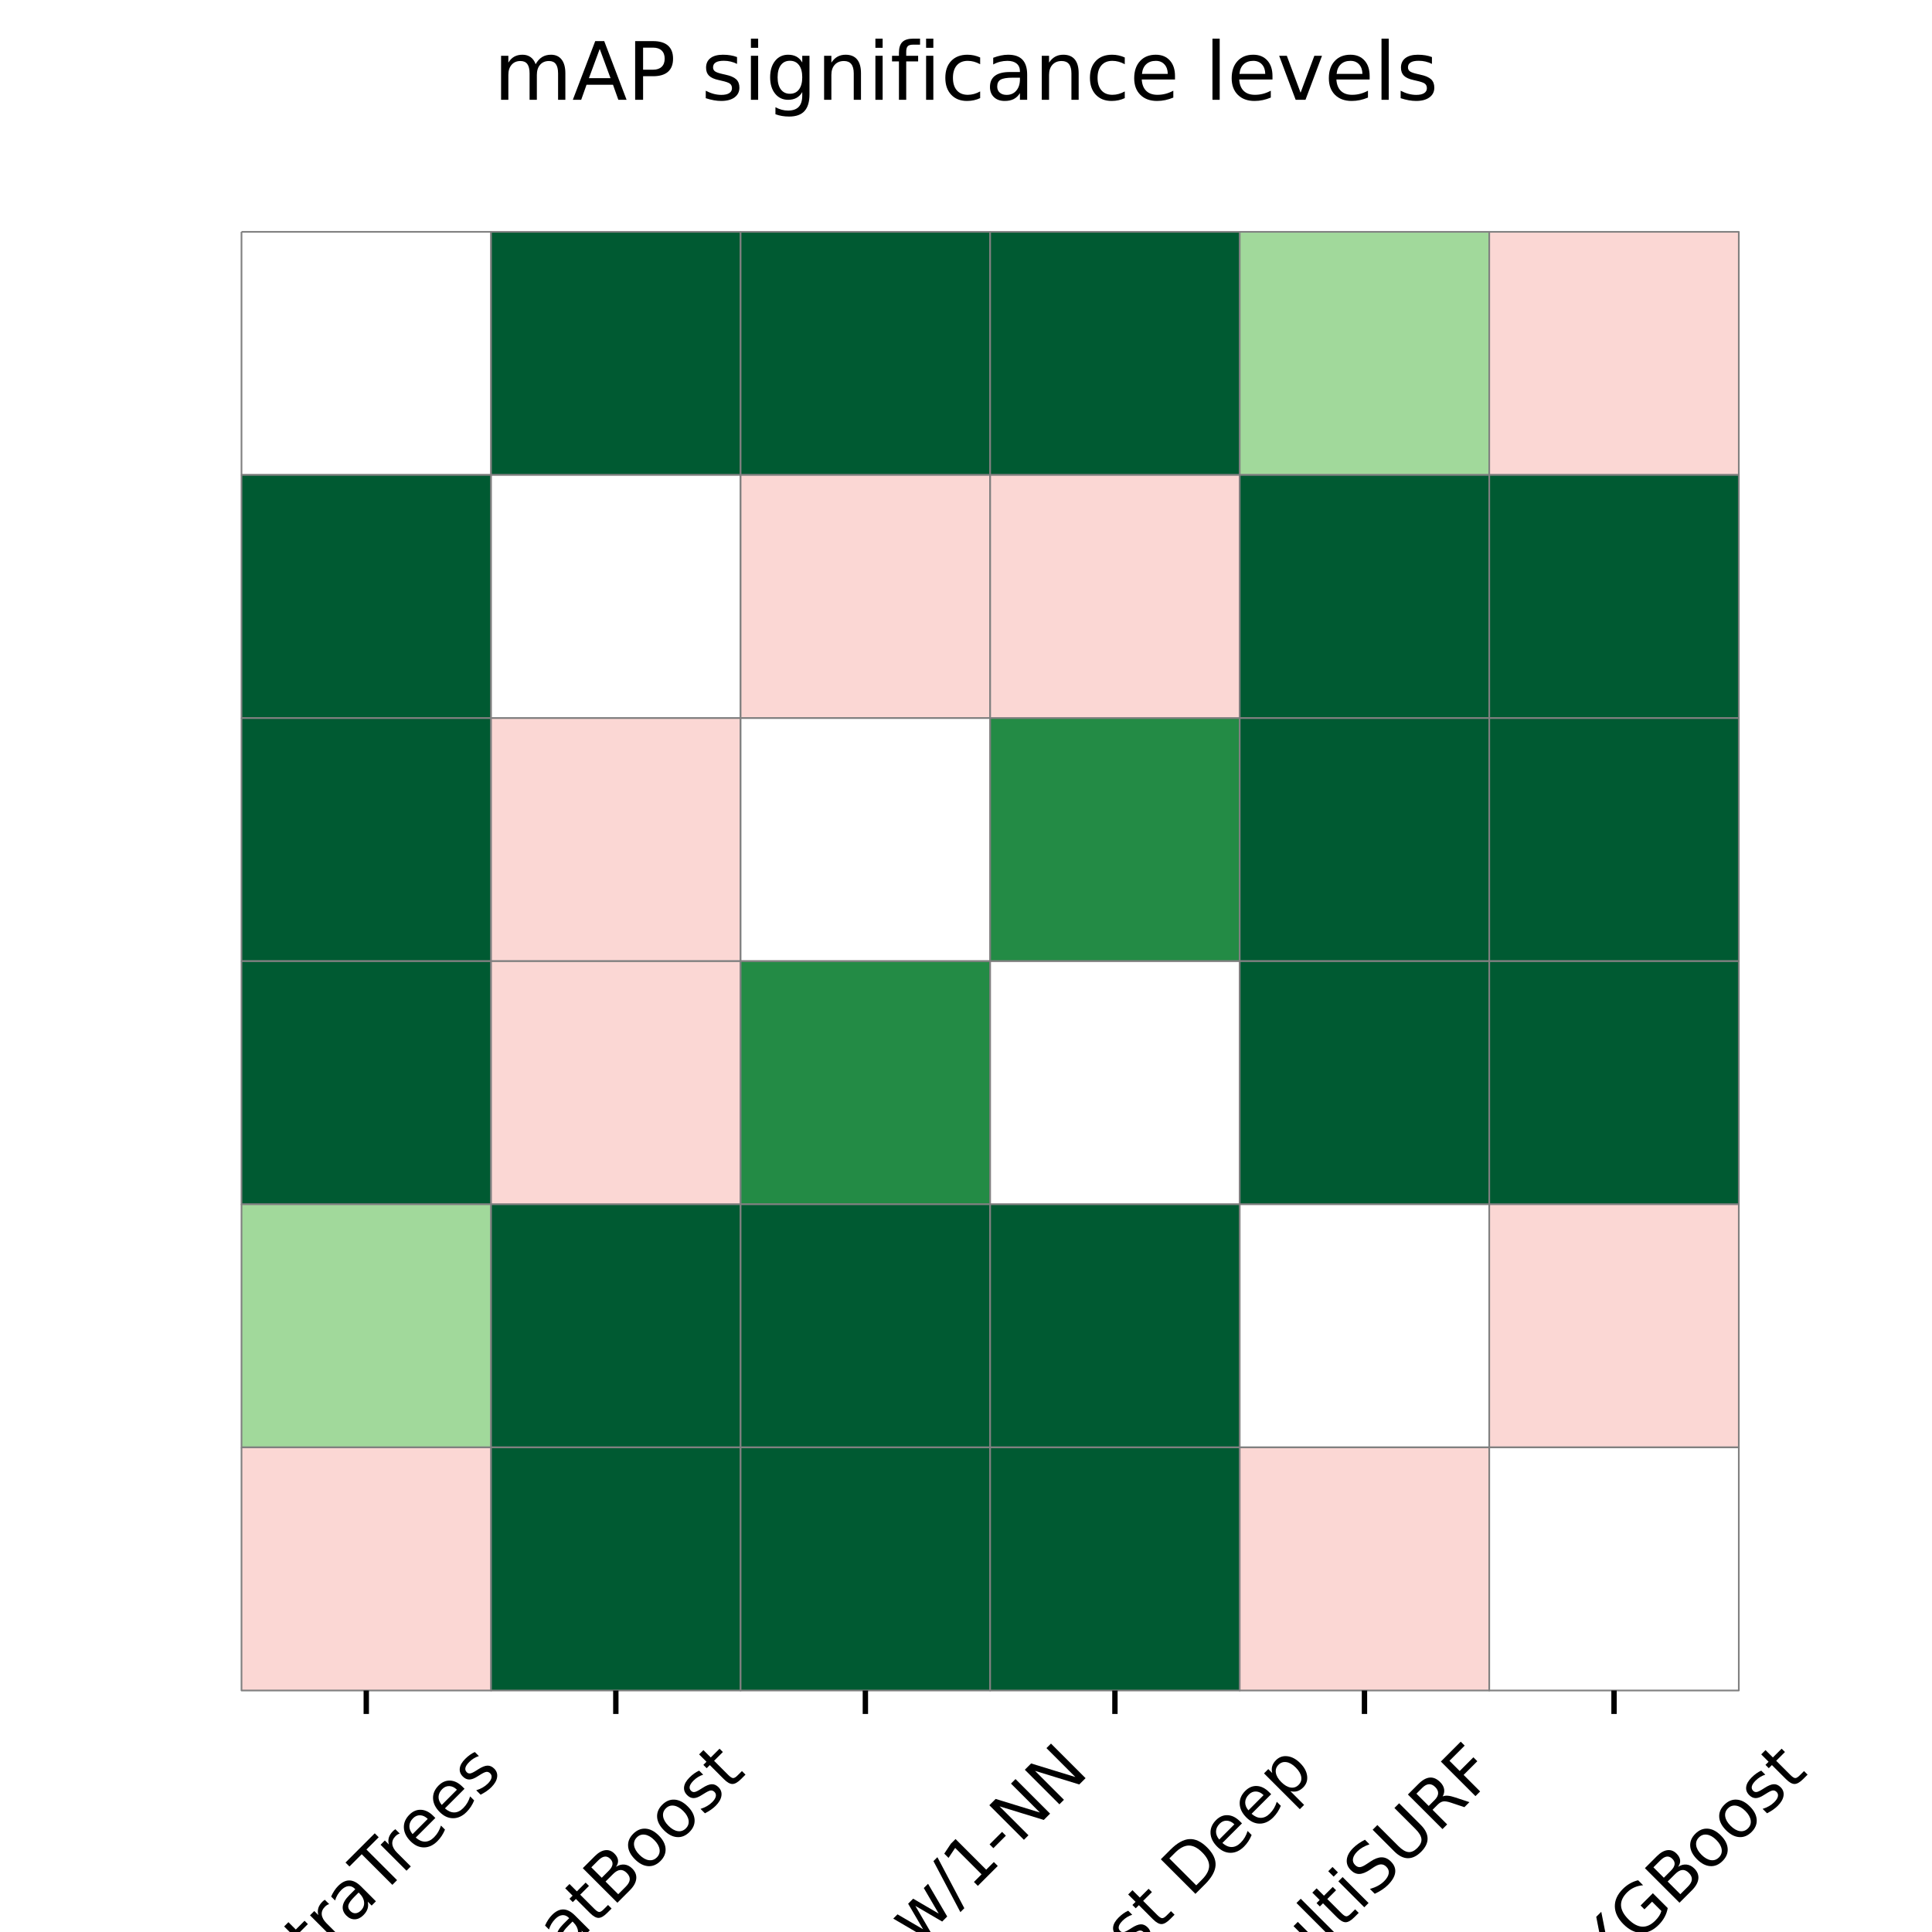
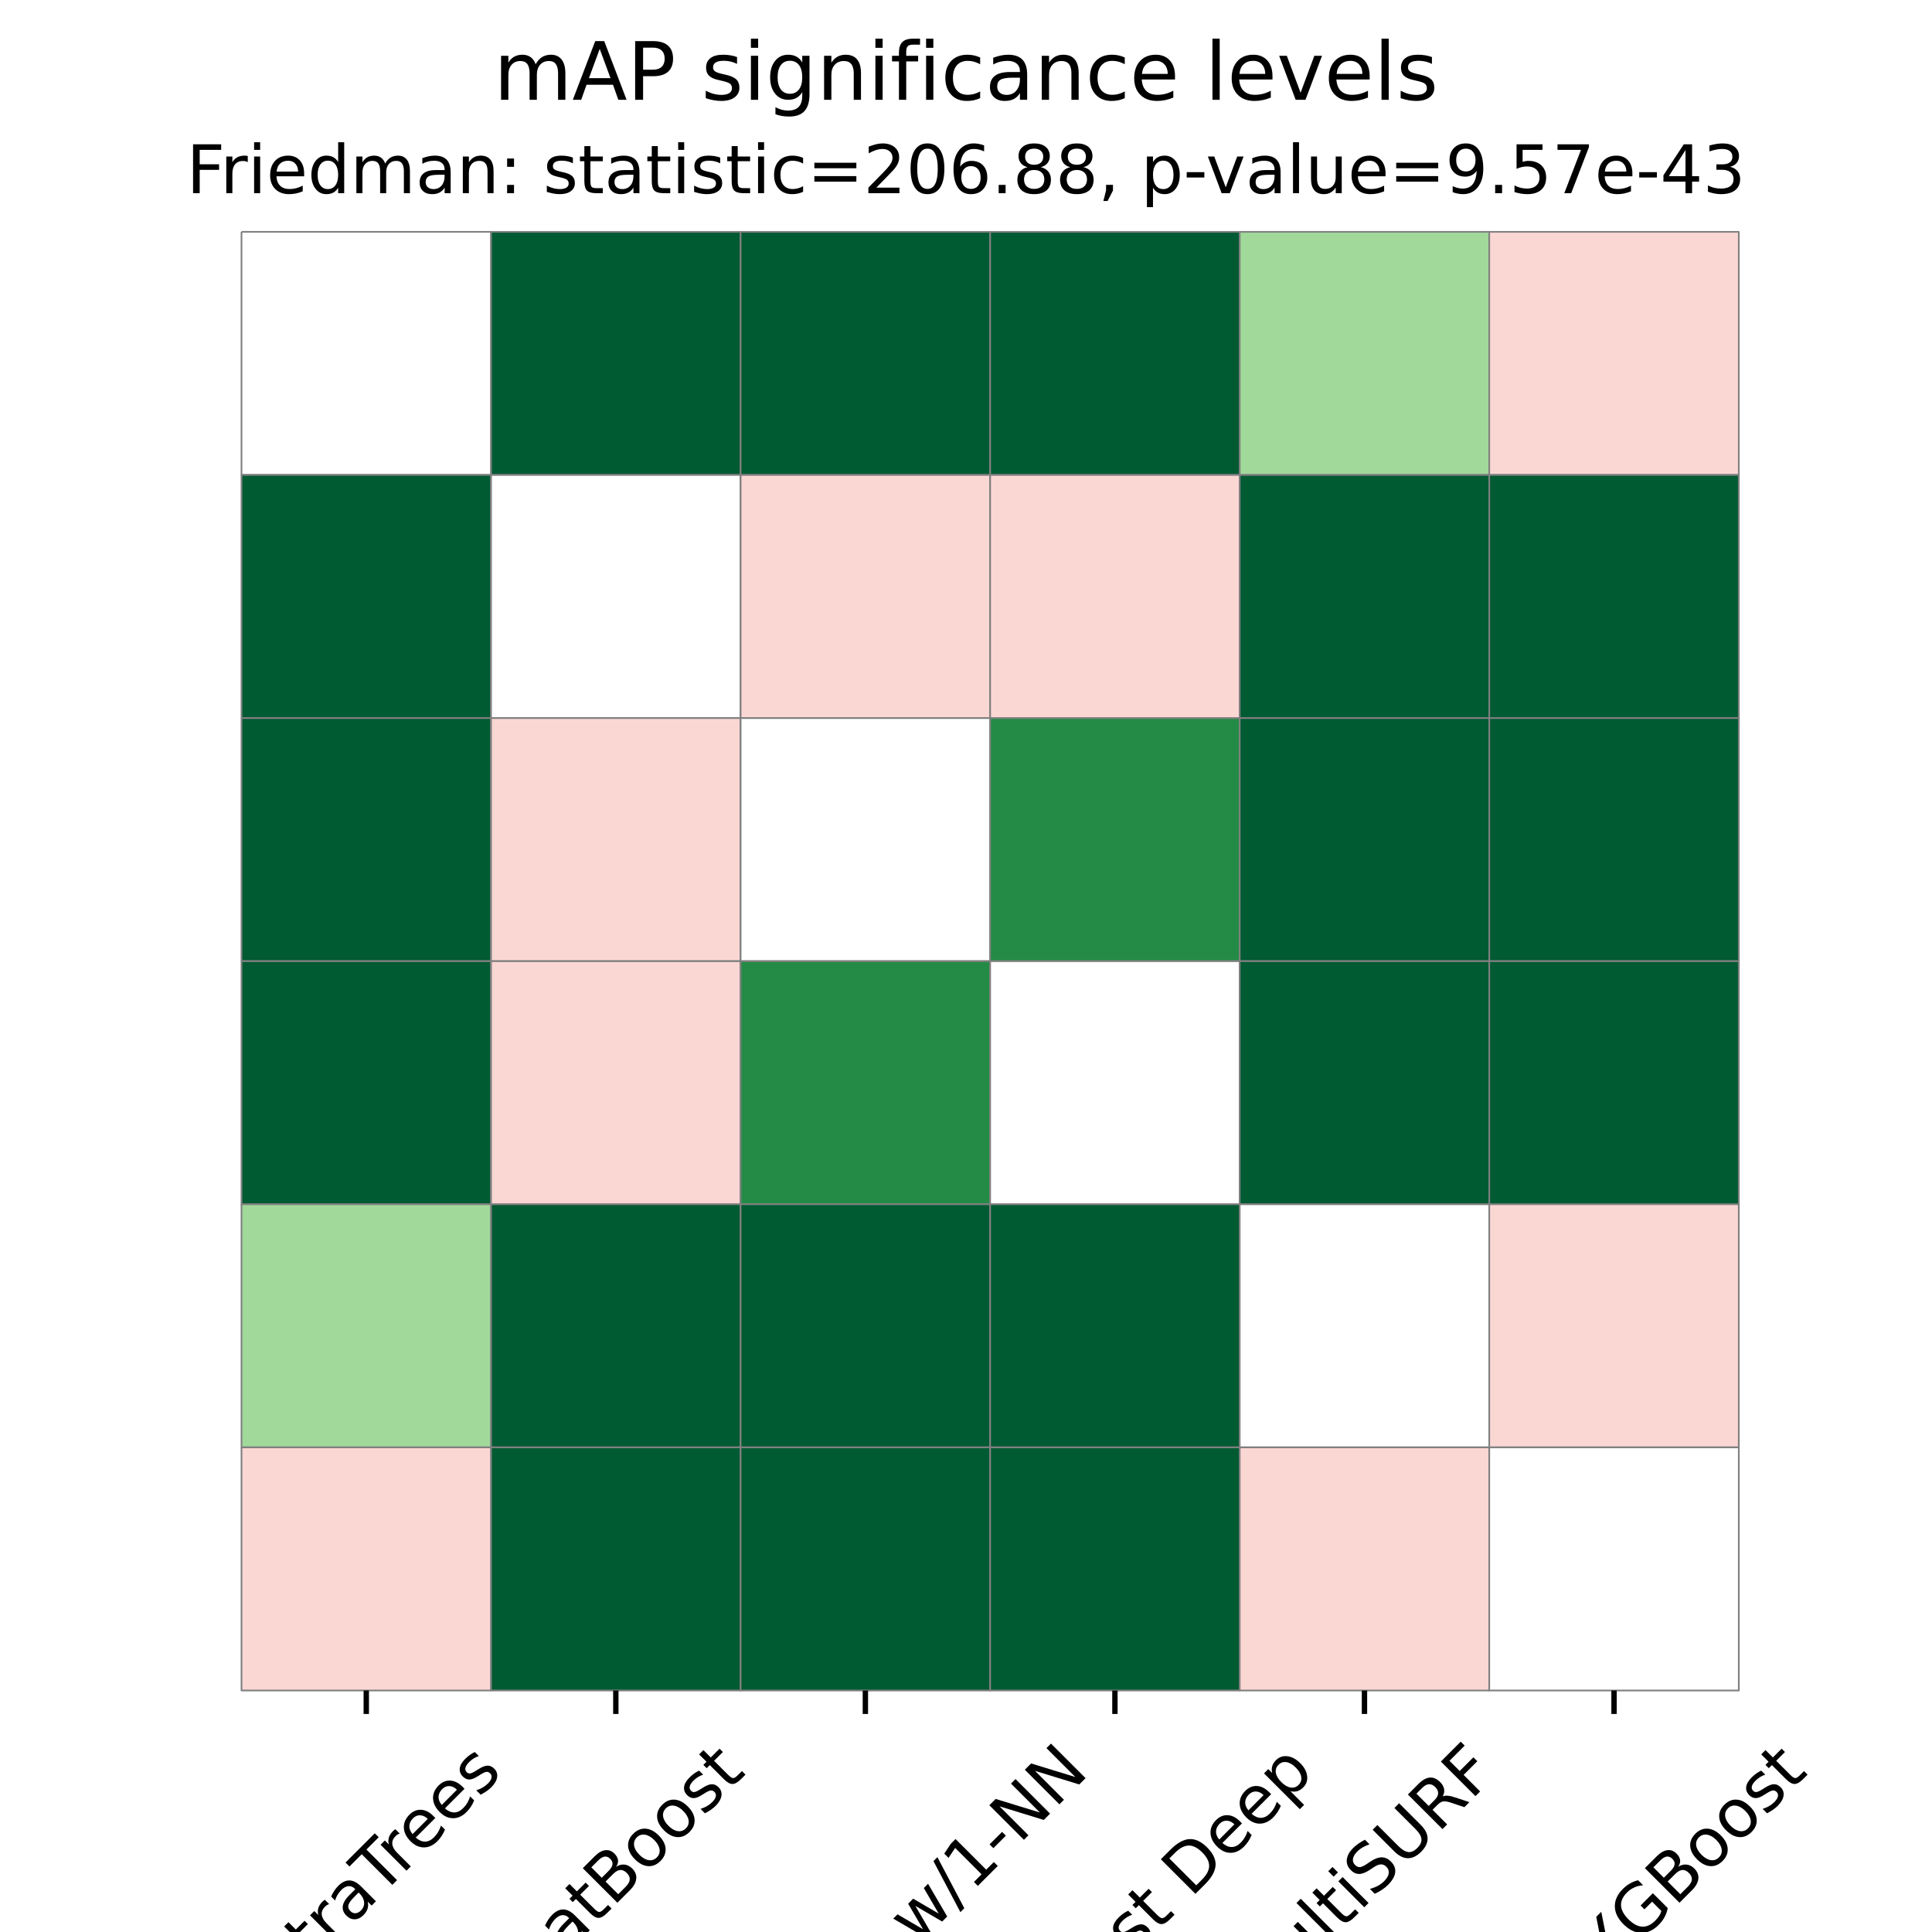
<svg xmlns="http://www.w3.org/2000/svg" xmlns:xlink="http://www.w3.org/1999/xlink" height="288pt" version="1.1" viewBox="0 0 288 288" width="288pt">
  <defs>
    <style type="text/css">
*{stroke-linecap:butt;stroke-linejoin:round;}
  </style>
  </defs>
  <g id="figure_1">
    <g id="patch_1">
      <path d="M 0 288  L 288 288  L 288 0  L 0 0  z " style="fill:#ffffff;" />
    </g>
    <g id="axes_1">
      <g id="patch_2">
        <path d="M 36 252  L 259.2 252  L 259.2 34.56  L 36 34.56  z " style="fill:#ffffff;" />
      </g>
      <g id="QuadMesh_1">
        <path d="M 36 34.56  L 73.2 34.56  L 73.2 70.8  L 36 70.8  L 36 34.56  " style="fill:#ffffff;stroke:#808080;stroke-width:0.25;" />
        <path d="M 73.2 34.56  L 110.4 34.56  L 110.4 70.8  L 73.2 70.8  L 73.2 34.56  " style="fill:#005a32;stroke:#808080;stroke-width:0.25;" />
        <path d="M 110.4 34.56  L 147.6 34.56  L 147.6 70.8  L 110.4 70.8  L 110.4 34.56  " style="fill:#005a32;stroke:#808080;stroke-width:0.25;" />
        <path d="M 147.6 34.56  L 184.8 34.56  L 184.8 70.8  L 147.6 70.8  L 147.6 34.56  " style="fill:#005a32;stroke:#808080;stroke-width:0.25;" />
        <path d="M 184.8 34.56  L 222 34.56  L 222 70.8  L 184.8 70.8  L 184.8 34.56  " style="fill:#a1d99b;stroke:#808080;stroke-width:0.25;" />
        <path d="M 222 34.56  L 259.2 34.56  L 259.2 70.8  L 222 70.8  L 222 34.56  " style="fill:#fbd7d4;stroke:#808080;stroke-width:0.25;" />
        <path d="M 36 70.8  L 73.2 70.8  L 73.2 107.04  L 36 107.04  L 36 70.8  " style="fill:#005a32;stroke:#808080;stroke-width:0.25;" />
        <path d="M 73.2 70.8  L 110.4 70.8  L 110.4 107.04  L 73.2 107.04  L 73.2 70.8  " style="fill:#ffffff;stroke:#808080;stroke-width:0.25;" />
        <path d="M 110.4 70.8  L 147.6 70.8  L 147.6 107.04  L 110.4 107.04  L 110.4 70.8  " style="fill:#fbd7d4;stroke:#808080;stroke-width:0.25;" />
        <path d="M 147.6 70.8  L 184.8 70.8  L 184.8 107.04  L 147.6 107.04  L 147.6 70.8  " style="fill:#fbd7d4;stroke:#808080;stroke-width:0.25;" />
        <path d="M 184.8 70.8  L 222 70.8  L 222 107.04  L 184.8 107.04  L 184.8 70.8  " style="fill:#005a32;stroke:#808080;stroke-width:0.25;" />
        <path d="M 222 70.8  L 259.2 70.8  L 259.2 107.04  L 222 107.04  L 222 70.8  " style="fill:#005a32;stroke:#808080;stroke-width:0.25;" />
        <path d="M 36 107.04  L 73.2 107.04  L 73.2 143.28  L 36 143.28  L 36 107.04  " style="fill:#005a32;stroke:#808080;stroke-width:0.25;" />
        <path d="M 73.2 107.04  L 110.4 107.04  L 110.4 143.28  L 73.2 143.28  L 73.2 107.04  " style="fill:#fbd7d4;stroke:#808080;stroke-width:0.25;" />
        <path d="M 110.4 107.04  L 147.6 107.04  L 147.6 143.28  L 110.4 143.28  L 110.4 107.04  " style="fill:#ffffff;stroke:#808080;stroke-width:0.25;" />
        <path d="M 147.6 107.04  L 184.8 107.04  L 184.8 143.28  L 147.6 143.28  L 147.6 107.04  " style="fill:#238b45;stroke:#808080;stroke-width:0.25;" />
        <path d="M 184.8 107.04  L 222 107.04  L 222 143.28  L 184.8 143.28  L 184.8 107.04  " style="fill:#005a32;stroke:#808080;stroke-width:0.25;" />
        <path d="M 222 107.04  L 259.2 107.04  L 259.2 143.28  L 222 143.28  L 222 107.04  " style="fill:#005a32;stroke:#808080;stroke-width:0.25;" />
        <path d="M 36 143.28  L 73.2 143.28  L 73.2 179.52  L 36 179.52  L 36 143.28  " style="fill:#005a32;stroke:#808080;stroke-width:0.25;" />
        <path d="M 73.2 143.28  L 110.4 143.28  L 110.4 179.52  L 73.2 179.52  L 73.2 143.28  " style="fill:#fbd7d4;stroke:#808080;stroke-width:0.25;" />
        <path d="M 110.4 143.28  L 147.6 143.28  L 147.6 179.52  L 110.4 179.52  L 110.4 143.28  " style="fill:#238b45;stroke:#808080;stroke-width:0.25;" />
        <path d="M 147.6 143.28  L 184.8 143.28  L 184.8 179.52  L 147.6 179.52  L 147.6 143.28  " style="fill:#ffffff;stroke:#808080;stroke-width:0.25;" />
        <path d="M 184.8 143.28  L 222 143.28  L 222 179.52  L 184.8 179.52  L 184.8 143.28  " style="fill:#005a32;stroke:#808080;stroke-width:0.25;" />
        <path d="M 222 143.28  L 259.2 143.28  L 259.2 179.52  L 222 179.52  L 222 143.28  " style="fill:#005a32;stroke:#808080;stroke-width:0.25;" />
        <path d="M 36 179.52  L 73.2 179.52  L 73.2 215.76  L 36 215.76  L 36 179.52  " style="fill:#a1d99b;stroke:#808080;stroke-width:0.25;" />
        <path d="M 73.2 179.52  L 110.4 179.52  L 110.4 215.76  L 73.2 215.76  L 73.2 179.52  " style="fill:#005a32;stroke:#808080;stroke-width:0.25;" />
        <path d="M 110.4 179.52  L 147.6 179.52  L 147.6 215.76  L 110.4 215.76  L 110.4 179.52  " style="fill:#005a32;stroke:#808080;stroke-width:0.25;" />
        <path d="M 147.6 179.52  L 184.8 179.52  L 184.8 215.76  L 147.6 215.76  L 147.6 179.52  " style="fill:#005a32;stroke:#808080;stroke-width:0.25;" />
        <path d="M 184.8 179.52  L 222 179.52  L 222 215.76  L 184.8 215.76  L 184.8 179.52  " style="fill:#ffffff;stroke:#808080;stroke-width:0.25;" />
        <path d="M 222 179.52  L 259.2 179.52  L 259.2 215.76  L 222 215.76  L 222 179.52  " style="fill:#fbd7d4;stroke:#808080;stroke-width:0.25;" />
        <path d="M 36 215.76  L 73.2 215.76  L 73.2 252  L 36 252  L 36 215.76  " style="fill:#fbd7d4;stroke:#808080;stroke-width:0.25;" />
        <path d="M 73.2 215.76  L 110.4 215.76  L 110.4 252  L 73.2 252  L 73.2 215.76  " style="fill:#005a32;stroke:#808080;stroke-width:0.25;" />
        <path d="M 110.4 215.76  L 147.6 215.76  L 147.6 252  L 110.4 252  L 110.4 215.76  " style="fill:#005a32;stroke:#808080;stroke-width:0.25;" />
        <path d="M 147.6 215.76  L 184.8 215.76  L 184.8 252  L 147.6 252  L 147.6 215.76  " style="fill:#005a32;stroke:#808080;stroke-width:0.25;" />
        <path d="M 184.8 215.76  L 222 215.76  L 222 252  L 184.8 252  L 184.8 215.76  " style="fill:#fbd7d4;stroke:#808080;stroke-width:0.25;" />
        <path d="M 222 215.76  L 259.2 215.76  L 259.2 252  L 222 252  L 222 215.76  " style="fill:#ffffff;stroke:#808080;stroke-width:0.25;" />
      </g>
      <g id="matplotlib.axis_1">
        <g id="xtick_1">
          <g id="line2d_1">
            <defs>
-               <path d="M 0 0  L 0 3.5  " id="m3469f66499" style="stroke:#000000;stroke-width:0.8;" />
-             </defs>
-             <g>
-               <use style="stroke:#000000;stroke-width:0.8;" x="54.6" xlink:href="#m3469f66499" y="252" />
+               <path d="M 0 0  L 0 3.5  " id="mbc77caa395" style="stroke:#000000;stroke-width:0.8;" />
+             </defs>
+             <g>
+               <use style="stroke:#000000;stroke-width:0.8;" x="54.6" xlink:href="#mbc77caa395" y="252" />
            </g>
          </g>
          <g id="text_1">
            <defs>
              <path d="M 9.812 72.906  L 55.906 72.906  L 55.906 64.594  L 19.672 64.594  L 19.672 43.016  L 54.391 43.016  L 54.391 34.719  L 19.672 34.719  L 19.672 8.297  L 56.781 8.297  L 56.781 0  L 9.812 0  z " id="DejaVuSans-69" />
              <path d="M 54.891 54.688  L 35.109 28.078  L 55.906 0  L 45.312 0  L 29.391 21.484  L 13.484 0  L 2.875 0  L 24.125 28.609  L 4.688 54.688  L 15.281 54.688  L 29.781 35.203  L 44.281 54.688  z " id="DejaVuSans-120" />
              <path d="M 18.312 70.219  L 18.312 54.688  L 36.812 54.688  L 36.812 47.703  L 18.312 47.703  L 18.312 18.016  Q 18.312 11.328 20.141 9.422  Q 21.969 7.516 27.594 7.516  L 36.812 7.516  L 36.812 0  L 27.594 0  Q 17.188 0 13.234 3.875  Q 9.281 7.766 9.281 18.016  L 9.281 47.703  L 2.688 47.703  L 2.688 54.688  L 9.281 54.688  L 9.281 70.219  z " id="DejaVuSans-116" />
              <path d="M 41.109 46.297  Q 39.594 47.172 37.812 47.578  Q 36.031 48 33.891 48  Q 26.266 48 22.188 43.047  Q 18.109 38.094 18.109 28.812  L 18.109 0  L 9.078 0  L 9.078 54.688  L 18.109 54.688  L 18.109 46.188  Q 20.953 51.172 25.484 53.578  Q 30.031 56 36.531 56  Q 37.453 56 38.578 55.875  Q 39.703 55.766 41.062 55.516  z " id="DejaVuSans-114" />
              <path d="M 34.281 27.484  Q 23.391 27.484 19.188 25  Q 14.984 22.516 14.984 16.5  Q 14.984 11.719 18.141 8.906  Q 21.297 6.109 26.703 6.109  Q 34.188 6.109 38.703 11.406  Q 43.219 16.703 43.219 25.484  L 43.219 27.484  z M 52.203 31.203  L 52.203 0  L 43.219 0  L 43.219 8.297  Q 40.141 3.328 35.547 0.953  Q 30.953 -1.422 24.312 -1.422  Q 15.922 -1.422 10.953 3.297  Q 6 8.016 6 15.922  Q 6 25.141 12.172 29.828  Q 18.359 34.516 30.609 34.516  L 43.219 34.516  L 43.219 35.406  Q 43.219 41.609 39.141 45  Q 35.062 48.391 27.688 48.391  Q 23 48.391 18.547 47.266  Q 14.109 46.141 10.016 43.891  L 10.016 52.203  Q 14.938 54.109 19.578 55.047  Q 24.219 56 28.609 56  Q 40.484 56 46.344 49.844  Q 52.203 43.703 52.203 31.203  z " id="DejaVuSans-97" />
              <path d="M -0.297 72.906  L 61.375 72.906  L 61.375 64.594  L 35.5 64.594  L 35.5 0  L 25.594 0  L 25.594 64.594  L -0.297 64.594  z " id="DejaVuSans-84" />
              <path d="M 56.203 29.594  L 56.203 25.203  L 14.891 25.203  Q 15.484 15.922 20.484 11.062  Q 25.484 6.203 34.422 6.203  Q 39.594 6.203 44.453 7.469  Q 49.312 8.734 54.109 11.281  L 54.109 2.781  Q 49.266 0.734 44.188 -0.344  Q 39.109 -1.422 33.891 -1.422  Q 20.797 -1.422 13.156 6.188  Q 5.516 13.812 5.516 26.812  Q 5.516 40.234 12.766 48.109  Q 20.016 56 32.328 56  Q 43.359 56 49.781 48.891  Q 56.203 41.797 56.203 29.594  z M 47.219 32.234  Q 47.125 39.594 43.094 43.984  Q 39.062 48.391 32.422 48.391  Q 24.906 48.391 20.391 44.141  Q 15.875 39.891 15.188 32.172  z " id="DejaVuSans-101" />
              <path d="M 44.281 53.078  L 44.281 44.578  Q 40.484 46.531 36.375 47.5  Q 32.281 48.484 27.875 48.484  Q 21.188 48.484 17.844 46.438  Q 14.5 44.391 14.5 40.281  Q 14.5 37.156 16.891 35.375  Q 19.281 33.594 26.516 31.984  L 29.594 31.297  Q 39.156 29.25 43.188 25.516  Q 47.219 21.781 47.219 15.094  Q 47.219 7.469 41.188 3.016  Q 35.156 -1.422 24.609 -1.422  Q 20.219 -1.422 15.453 -0.562  Q 10.688 0.297 5.422 2  L 5.422 11.281  Q 10.406 8.688 15.234 7.391  Q 20.062 6.109 24.812 6.109  Q 31.156 6.109 34.562 8.281  Q 37.984 10.453 37.984 14.406  Q 37.984 18.062 35.516 20.016  Q 33.062 21.969 24.703 23.781  L 21.578 24.516  Q 13.234 26.266 9.516 29.906  Q 5.812 33.547 5.812 39.891  Q 5.812 47.609 11.281 51.797  Q 16.75 56 26.812 56  Q 31.781 56 36.172 55.266  Q 40.578 54.547 44.281 53.078  z " id="DejaVuSans-115" />
            </defs>
            <g transform="translate(38.01393 301.4474)rotate(-45)scale(0.1 -0.1)">
              <use xlink:href="#DejaVuSans-69" />
              <use x="63.184" xlink:href="#DejaVuSans-120" />
              <use x="122.363" xlink:href="#DejaVuSans-116" />
              <use x="161.572" xlink:href="#DejaVuSans-114" />
              <use x="202.686" xlink:href="#DejaVuSans-97" />
              <use x="263.965" xlink:href="#DejaVuSans-84" />
              <use x="310.299" xlink:href="#DejaVuSans-114" />
              <use x="349.162" xlink:href="#DejaVuSans-101" />
              <use x="410.686" xlink:href="#DejaVuSans-101" />
              <use x="472.209" xlink:href="#DejaVuSans-115" />
            </g>
          </g>
        </g>
        <g id="xtick_2">
          <g id="line2d_2">
            <g>
-               <use style="stroke:#000000;stroke-width:0.8;" x="91.8" xlink:href="#m3469f66499" y="252" />
+               <use style="stroke:#000000;stroke-width:0.8;" x="91.8" xlink:href="#mbc77caa395" y="252" />
            </g>
          </g>
          <g id="text_2">
            <defs>
              <path d="M 9.812 72.906  L 51.703 72.906  L 51.703 64.594  L 19.672 64.594  L 19.672 43.109  L 48.578 43.109  L 48.578 34.812  L 19.672 34.812  L 19.672 0  L 9.812 0  z " id="DejaVuSans-70" />
              <path d="M 19.672 34.812  L 19.672 8.109  L 35.5 8.109  Q 43.453 8.109 47.281 11.406  Q 51.125 14.703 51.125 21.484  Q 51.125 28.328 47.281 31.562  Q 43.453 34.812 35.5 34.812  z M 19.672 64.797  L 19.672 42.828  L 34.281 42.828  Q 41.5 42.828 45.031 45.531  Q 48.578 48.25 48.578 53.812  Q 48.578 59.328 45.031 62.062  Q 41.5 64.797 34.281 64.797  z M 9.812 72.906  L 35.016 72.906  Q 46.297 72.906 52.391 68.219  Q 58.5 63.531 58.5 54.891  Q 58.5 48.188 55.375 44.234  Q 52.25 40.281 46.188 39.312  Q 53.469 37.75 57.5 32.781  Q 61.531 27.828 61.531 20.406  Q 61.531 10.641 54.891 5.312  Q 48.25 0 35.984 0  L 9.812 0  z " id="DejaVuSans-66" />
              <path d="M 30.609 48.391  Q 23.391 48.391 19.188 42.75  Q 14.984 37.109 14.984 27.297  Q 14.984 17.484 19.156 11.844  Q 23.344 6.203 30.609 6.203  Q 37.797 6.203 41.984 11.859  Q 46.188 17.531 46.188 27.297  Q 46.188 37.016 41.984 42.703  Q 37.797 48.391 30.609 48.391  z M 30.609 56  Q 42.328 56 49.016 48.375  Q 55.719 40.766 55.719 27.297  Q 55.719 13.875 49.016 6.219  Q 42.328 -1.422 30.609 -1.422  Q 18.844 -1.422 12.172 6.219  Q 5.516 13.875 5.516 27.297  Q 5.516 40.766 12.172 48.375  Q 18.844 56 30.609 56  z " id="DejaVuSans-111" />
            </defs>
            <g transform="translate(76.20388 299.4675)rotate(-45)scale(0.1 -0.1)">
              <use xlink:href="#DejaVuSans-70" />
              <use x="52.02" xlink:href="#DejaVuSans-101" />
              <use x="113.543" xlink:href="#DejaVuSans-97" />
              <use x="174.822" xlink:href="#DejaVuSans-116" />
              <use x="214.031" xlink:href="#DejaVuSans-66" />
              <use x="282.635" xlink:href="#DejaVuSans-111" />
              <use x="343.816" xlink:href="#DejaVuSans-111" />
              <use x="404.998" xlink:href="#DejaVuSans-115" />
              <use x="457.098" xlink:href="#DejaVuSans-116" />
            </g>
          </g>
        </g>
        <g id="xtick_3">
          <g id="line2d_3">
            <g>
-               <use style="stroke:#000000;stroke-width:0.8;" x="129" xlink:href="#m3469f66499" y="252" />
+               <use style="stroke:#000000;stroke-width:0.8;" x="129" xlink:href="#mbc77caa395" y="252" />
            </g>
          </g>
          <g id="text_3">
            <defs>
              <path id="DejaVuSans-32" />
              <path d="M 4.203 54.688  L 13.188 54.688  L 24.422 12.016  L 35.594 54.688  L 46.188 54.688  L 57.422 12.016  L 68.609 54.688  L 77.594 54.688  L 63.281 0  L 52.688 0  L 40.922 44.828  L 29.109 0  L 18.5 0  z " id="DejaVuSans-119" />
              <path d="M 25.391 72.906  L 33.688 72.906  L 8.297 -9.281  L 0 -9.281  z " id="DejaVuSans-47" />
              <path d="M 12.406 8.297  L 28.516 8.297  L 28.516 63.922  L 10.984 60.406  L 10.984 69.391  L 28.422 72.906  L 38.281 72.906  L 38.281 8.297  L 54.391 8.297  L 54.391 0  L 12.406 0  z " id="DejaVuSans-49" />
              <path d="M 4.891 31.391  L 31.203 31.391  L 31.203 23.391  L 4.891 23.391  z " id="DejaVuSans-45" />
              <path d="M 9.812 72.906  L 23.094 72.906  L 55.422 11.922  L 55.422 72.906  L 64.984 72.906  L 64.984 0  L 51.703 0  L 19.391 60.984  L 19.391 0  L 9.812 0  z " id="DejaVuSans-78" />
            </defs>
            <g transform="translate(99.38272 327.5098)rotate(-45)scale(0.1 -0.1)">
              <use xlink:href="#DejaVuSans-70" />
              <use x="52.02" xlink:href="#DejaVuSans-101" />
              <use x="113.543" xlink:href="#DejaVuSans-97" />
              <use x="174.822" xlink:href="#DejaVuSans-116" />
              <use x="214.031" xlink:href="#DejaVuSans-66" />
              <use x="282.635" xlink:href="#DejaVuSans-111" />
              <use x="343.816" xlink:href="#DejaVuSans-111" />
              <use x="404.998" xlink:href="#DejaVuSans-115" />
              <use x="457.098" xlink:href="#DejaVuSans-116" />
              <use x="496.307" xlink:href="#DejaVuSans-32" />
              <use x="528.094" xlink:href="#DejaVuSans-119" />
              <use x="609.881" xlink:href="#DejaVuSans-47" />
              <use x="643.572" xlink:href="#DejaVuSans-49" />
              <use x="707.195" xlink:href="#DejaVuSans-45" />
              <use x="743.279" xlink:href="#DejaVuSans-78" />
              <use x="818.084" xlink:href="#DejaVuSans-78" />
            </g>
          </g>
        </g>
        <g id="xtick_4">
          <g id="line2d_4">
            <g>
-               <use style="stroke:#000000;stroke-width:0.8;" x="166.2" xlink:href="#m3469f66499" y="252" />
+               <use style="stroke:#000000;stroke-width:0.8;" x="166.2" xlink:href="#mbc77caa395" y="252" />
            </g>
          </g>
          <g id="text_4">
            <defs>
              <path d="M 19.672 64.797  L 19.672 8.109  L 31.594 8.109  Q 46.688 8.109 53.688 14.938  Q 60.688 21.781 60.688 36.531  Q 60.688 51.172 53.688 57.984  Q 46.688 64.797 31.594 64.797  z M 9.812 72.906  L 30.078 72.906  Q 51.266 72.906 61.172 64.094  Q 71.094 55.281 71.094 36.531  Q 71.094 17.672 61.125 8.828  Q 51.172 0 30.078 0  L 9.812 0  z " id="DejaVuSans-68" />
              <path d="M 18.109 8.203  L 18.109 -20.797  L 9.078 -20.797  L 9.078 54.688  L 18.109 54.688  L 18.109 46.391  Q 20.953 51.266 25.266 53.625  Q 29.594 56 35.594 56  Q 45.562 56 51.781 48.094  Q 58.016 40.188 58.016 27.297  Q 58.016 14.406 51.781 6.484  Q 45.562 -1.422 35.594 -1.422  Q 29.594 -1.422 25.266 0.953  Q 20.953 3.328 18.109 8.203  z M 48.688 27.297  Q 48.688 37.203 44.609 42.844  Q 40.531 48.484 33.406 48.484  Q 26.266 48.484 22.188 42.844  Q 18.109 37.203 18.109 27.297  Q 18.109 17.391 22.188 11.75  Q 26.266 6.109 33.406 6.109  Q 40.531 6.109 44.609 11.75  Q 48.688 17.391 48.688 27.297  z " id="DejaVuSans-112" />
            </defs>
            <g transform="translate(140.1625 320.3504)rotate(-45)scale(0.1 -0.1)">
              <use xlink:href="#DejaVuSans-70" />
              <use x="52.02" xlink:href="#DejaVuSans-101" />
              <use x="113.543" xlink:href="#DejaVuSans-97" />
              <use x="174.822" xlink:href="#DejaVuSans-116" />
              <use x="214.031" xlink:href="#DejaVuSans-66" />
              <use x="282.635" xlink:href="#DejaVuSans-111" />
              <use x="343.816" xlink:href="#DejaVuSans-111" />
              <use x="404.998" xlink:href="#DejaVuSans-115" />
              <use x="457.098" xlink:href="#DejaVuSans-116" />
              <use x="496.307" xlink:href="#DejaVuSans-32" />
              <use x="528.094" xlink:href="#DejaVuSans-68" />
              <use x="605.096" xlink:href="#DejaVuSans-101" />
              <use x="666.619" xlink:href="#DejaVuSans-101" />
              <use x="728.143" xlink:href="#DejaVuSans-112" />
            </g>
          </g>
        </g>
        <g id="xtick_5">
          <g id="line2d_5">
            <g>
-               <use style="stroke:#000000;stroke-width:0.8;" x="203.4" xlink:href="#m3469f66499" y="252" />
+               <use style="stroke:#000000;stroke-width:0.8;" x="203.4" xlink:href="#mbc77caa395" y="252" />
            </g>
          </g>
          <g id="text_5">
            <defs>
              <path d="M 9.812 72.906  L 24.516 72.906  L 43.109 23.297  L 61.812 72.906  L 76.516 72.906  L 76.516 0  L 66.891 0  L 66.891 64.016  L 48.094 14.016  L 38.188 14.016  L 19.391 64.016  L 19.391 0  L 9.812 0  z " id="DejaVuSans-77" />
              <path d="M 8.5 21.578  L 8.5 54.688  L 17.484 54.688  L 17.484 21.922  Q 17.484 14.156 20.5 10.266  Q 23.531 6.391 29.594 6.391  Q 36.859 6.391 41.078 11.031  Q 45.312 15.672 45.312 23.688  L 45.312 54.688  L 54.297 54.688  L 54.297 0  L 45.312 0  L 45.312 8.406  Q 42.047 3.422 37.719 1  Q 33.406 -1.422 27.688 -1.422  Q 18.266 -1.422 13.375 4.438  Q 8.5 10.297 8.5 21.578  z M 31.109 56  z " id="DejaVuSans-117" />
              <path d="M 9.422 75.984  L 18.406 75.984  L 18.406 0  L 9.422 0  z " id="DejaVuSans-108" />
              <path d="M 9.422 54.688  L 18.406 54.688  L 18.406 0  L 9.422 0  z M 9.422 75.984  L 18.406 75.984  L 18.406 64.594  L 9.422 64.594  z " id="DejaVuSans-105" />
              <path d="M 53.516 70.516  L 53.516 60.891  Q 47.906 63.578 42.922 64.891  Q 37.938 66.219 33.297 66.219  Q 25.25 66.219 20.875 63.094  Q 16.5 59.969 16.5 54.203  Q 16.5 49.359 19.406 46.891  Q 22.312 44.438 30.422 42.922  L 36.375 41.703  Q 47.406 39.594 52.656 34.297  Q 57.906 29 57.906 20.125  Q 57.906 9.516 50.797 4.047  Q 43.703 -1.422 29.984 -1.422  Q 24.812 -1.422 18.969 -0.25  Q 13.141 0.922 6.891 3.219  L 6.891 13.375  Q 12.891 10.016 18.656 8.297  Q 24.422 6.594 29.984 6.594  Q 38.422 6.594 43.016 9.906  Q 47.609 13.234 47.609 19.391  Q 47.609 24.75 44.312 27.781  Q 41.016 30.812 33.5 32.328  L 27.484 33.5  Q 16.453 35.688 11.516 40.375  Q 6.594 45.062 6.594 53.422  Q 6.594 63.094 13.406 68.656  Q 20.219 74.219 32.172 74.219  Q 37.312 74.219 42.625 73.281  Q 47.953 72.359 53.516 70.516  z " id="DejaVuSans-83" />
              <path d="M 8.688 72.906  L 18.609 72.906  L 18.609 28.609  Q 18.609 16.891 22.844 11.734  Q 27.094 6.594 36.625 6.594  Q 46.094 6.594 50.344 11.734  Q 54.594 16.891 54.594 28.609  L 54.594 72.906  L 64.5 72.906  L 64.5 27.391  Q 64.5 13.141 57.438 5.859  Q 50.391 -1.422 36.625 -1.422  Q 22.797 -1.422 15.734 5.859  Q 8.688 13.141 8.688 27.391  z " id="DejaVuSans-85" />
              <path d="M 44.391 34.188  Q 47.562 33.109 50.562 29.594  Q 53.562 26.078 56.594 19.922  L 66.609 0  L 56 0  L 46.688 18.703  Q 43.062 26.031 39.672 28.422  Q 36.281 30.812 30.422 30.812  L 19.672 30.812  L 19.672 0  L 9.812 0  L 9.812 72.906  L 32.078 72.906  Q 44.578 72.906 50.734 67.672  Q 56.891 62.453 56.891 51.906  Q 56.891 45.016 53.688 40.469  Q 50.484 35.938 44.391 34.188  z M 19.672 64.797  L 19.672 38.922  L 32.078 38.922  Q 39.203 38.922 42.844 42.219  Q 46.484 45.516 46.484 51.906  Q 46.484 58.297 42.844 61.547  Q 39.203 64.797 32.078 64.797  z " id="DejaVuSans-82" />
            </defs>
            <g transform="translate(187.3873 300.3006)rotate(-45)scale(0.1 -0.1)">
              <use xlink:href="#DejaVuSans-77" />
              <use x="86.279" xlink:href="#DejaVuSans-117" />
              <use x="149.658" xlink:href="#DejaVuSans-108" />
              <use x="177.441" xlink:href="#DejaVuSans-116" />
              <use x="216.65" xlink:href="#DejaVuSans-105" />
              <use x="244.434" xlink:href="#DejaVuSans-83" />
              <use x="307.91" xlink:href="#DejaVuSans-85" />
              <use x="381.104" xlink:href="#DejaVuSans-82" />
              <use x="450.586" xlink:href="#DejaVuSans-70" />
            </g>
          </g>
        </g>
        <g id="xtick_6">
          <g id="line2d_6">
            <g>
-               <use style="stroke:#000000;stroke-width:0.8;" x="240.6" xlink:href="#m3469f66499" y="252" />
+               <use style="stroke:#000000;stroke-width:0.8;" x="240.6" xlink:href="#mbc77caa395" y="252" />
            </g>
          </g>
          <g id="text_6">
            <defs>
              <path d="M 6.297 72.906  L 16.891 72.906  L 35.016 45.797  L 53.219 72.906  L 63.812 72.906  L 40.375 37.891  L 65.375 0  L 54.781 0  L 34.281 31  L 13.625 0  L 2.984 0  L 29 38.922  z " id="DejaVuSans-88" />
              <path d="M 59.516 10.406  L 59.516 29.984  L 43.406 29.984  L 43.406 38.094  L 69.281 38.094  L 69.281 6.781  Q 63.578 2.734 56.688 0.656  Q 49.812 -1.422 42 -1.422  Q 24.906 -1.422 15.25 8.562  Q 5.609 18.562 5.609 36.375  Q 5.609 54.25 15.25 64.234  Q 24.906 74.219 42 74.219  Q 49.125 74.219 55.547 72.453  Q 61.969 70.703 67.391 67.281  L 67.391 56.781  Q 61.922 61.422 55.766 63.766  Q 49.609 66.109 42.828 66.109  Q 29.438 66.109 22.719 58.641  Q 16.016 51.172 16.016 36.375  Q 16.016 21.625 22.719 14.156  Q 29.438 6.688 42.828 6.688  Q 48.047 6.688 52.141 7.594  Q 56.25 8.5 59.516 10.406  z " id="DejaVuSans-71" />
            </defs>
            <g transform="translate(215.4795 318.5163)rotate(-45)scale(0.1 -0.1)">
              <use xlink:href="#DejaVuSans-82" />
              <use x="69.482" xlink:href="#DejaVuSans-70" />
              <use x="127.002" xlink:href="#DejaVuSans-69" />
              <use x="190.186" xlink:href="#DejaVuSans-32" />
              <use x="221.973" xlink:href="#DejaVuSans-119" />
              <use x="303.76" xlink:href="#DejaVuSans-47" />
              <use x="337.451" xlink:href="#DejaVuSans-88" />
              <use x="405.957" xlink:href="#DejaVuSans-71" />
              <use x="483.447" xlink:href="#DejaVuSans-66" />
              <use x="552.051" xlink:href="#DejaVuSans-111" />
              <use x="613.232" xlink:href="#DejaVuSans-111" />
              <use x="674.414" xlink:href="#DejaVuSans-115" />
              <use x="726.514" xlink:href="#DejaVuSans-116" />
            </g>
          </g>
        </g>
      </g>
    </g>
    <g id="text_7">
      <defs>
        <path d="M 52 44.188  Q 55.375 50.25 60.062 53.125  Q 64.75 56 71.094 56  Q 79.641 56 84.281 50.016  Q 88.922 44.047 88.922 33.016  L 88.922 0  L 79.891 0  L 79.891 32.719  Q 79.891 40.578 77.094 44.375  Q 74.312 48.188 68.609 48.188  Q 61.625 48.188 57.562 43.547  Q 53.516 38.922 53.516 30.906  L 53.516 0  L 44.484 0  L 44.484 32.719  Q 44.484 40.625 41.703 44.406  Q 38.922 48.188 33.109 48.188  Q 26.219 48.188 22.156 43.531  Q 18.109 38.875 18.109 30.906  L 18.109 0  L 9.078 0  L 9.078 54.688  L 18.109 54.688  L 18.109 46.188  Q 21.188 51.219 25.484 53.609  Q 29.781 56 35.688 56  Q 41.656 56 45.828 52.969  Q 50 49.953 52 44.188  z " id="DejaVuSans-109" />
        <path d="M 34.188 63.188  L 20.797 26.906  L 47.609 26.906  z M 28.609 72.906  L 39.797 72.906  L 67.578 0  L 57.328 0  L 50.688 18.703  L 17.828 18.703  L 11.188 0  L 0.781 0  z " id="DejaVuSans-65" />
        <path d="M 19.672 64.797  L 19.672 37.406  L 32.078 37.406  Q 38.969 37.406 42.719 40.969  Q 46.484 44.531 46.484 51.125  Q 46.484 57.672 42.719 61.234  Q 38.969 64.797 32.078 64.797  z M 9.812 72.906  L 32.078 72.906  Q 44.344 72.906 50.609 67.359  Q 56.891 61.812 56.891 51.125  Q 56.891 40.328 50.609 34.812  Q 44.344 29.297 32.078 29.297  L 19.672 29.297  L 19.672 0  L 9.812 0  z " id="DejaVuSans-80" />
        <path d="M 45.406 27.984  Q 45.406 37.75 41.375 43.109  Q 37.359 48.484 30.078 48.484  Q 22.859 48.484 18.828 43.109  Q 14.797 37.75 14.797 27.984  Q 14.797 18.266 18.828 12.891  Q 22.859 7.516 30.078 7.516  Q 37.359 7.516 41.375 12.891  Q 45.406 18.266 45.406 27.984  z M 54.391 6.781  Q 54.391 -7.172 48.188 -13.984  Q 42 -20.797 29.203 -20.797  Q 24.469 -20.797 20.266 -20.094  Q 16.062 -19.391 12.109 -17.922  L 12.109 -9.188  Q 16.062 -11.328 19.922 -12.344  Q 23.781 -13.375 27.781 -13.375  Q 36.625 -13.375 41.016 -8.766  Q 45.406 -4.156 45.406 5.172  L 45.406 9.625  Q 42.625 4.781 38.281 2.391  Q 33.938 0 27.875 0  Q 17.828 0 11.672 7.656  Q 5.516 15.328 5.516 27.984  Q 5.516 40.672 11.672 48.328  Q 17.828 56 27.875 56  Q 33.938 56 38.281 53.609  Q 42.625 51.219 45.406 46.391  L 45.406 54.688  L 54.391 54.688  z " id="DejaVuSans-103" />
        <path d="M 54.891 33.016  L 54.891 0  L 45.906 0  L 45.906 32.719  Q 45.906 40.484 42.875 44.328  Q 39.844 48.188 33.797 48.188  Q 26.516 48.188 22.312 43.547  Q 18.109 38.922 18.109 30.906  L 18.109 0  L 9.078 0  L 9.078 54.688  L 18.109 54.688  L 18.109 46.188  Q 21.344 51.125 25.703 53.562  Q 30.078 56 35.797 56  Q 45.219 56 50.047 50.172  Q 54.891 44.344 54.891 33.016  z " id="DejaVuSans-110" />
        <path d="M 37.109 75.984  L 37.109 68.5  L 28.516 68.5  Q 23.688 68.5 21.797 66.547  Q 19.922 64.594 19.922 59.516  L 19.922 54.688  L 34.719 54.688  L 34.719 47.703  L 19.922 47.703  L 19.922 0  L 10.891 0  L 10.891 47.703  L 2.297 47.703  L 2.297 54.688  L 10.891 54.688  L 10.891 58.5  Q 10.891 67.625 15.141 71.797  Q 19.391 75.984 28.609 75.984  z " id="DejaVuSans-102" />
        <path d="M 48.781 52.594  L 48.781 44.188  Q 44.969 46.297 41.141 47.344  Q 37.312 48.391 33.406 48.391  Q 24.656 48.391 19.812 42.844  Q 14.984 37.312 14.984 27.297  Q 14.984 17.281 19.812 11.734  Q 24.656 6.203 33.406 6.203  Q 37.312 6.203 41.141 7.25  Q 44.969 8.297 48.781 10.406  L 48.781 2.094  Q 45.016 0.344 40.984 -0.531  Q 36.969 -1.422 32.422 -1.422  Q 20.062 -1.422 12.781 6.344  Q 5.516 14.109 5.516 27.297  Q 5.516 40.672 12.859 48.328  Q 20.219 56 33.016 56  Q 37.156 56 41.109 55.141  Q 45.062 54.297 48.781 52.594  z " id="DejaVuSans-99" />
        <path d="M 2.984 54.688  L 12.5 54.688  L 29.594 8.797  L 46.688 54.688  L 56.203 54.688  L 35.688 0  L 23.484 0  z " id="DejaVuSans-118" />
      </defs>
      <g transform="translate(73.60594 14.87813)scale(0.12 -0.12)">
        <use xlink:href="#DejaVuSans-109" />
        <use x="97.412" xlink:href="#DejaVuSans-65" />
        <use x="165.82" xlink:href="#DejaVuSans-80" />
        <use x="226.123" xlink:href="#DejaVuSans-32" />
        <use x="257.91" xlink:href="#DejaVuSans-115" />
        <use x="310.01" xlink:href="#DejaVuSans-105" />
        <use x="337.793" xlink:href="#DejaVuSans-103" />
        <use x="401.27" xlink:href="#DejaVuSans-110" />
        <use x="464.648" xlink:href="#DejaVuSans-105" />
        <use x="492.432" xlink:href="#DejaVuSans-102" />
        <use x="527.637" xlink:href="#DejaVuSans-105" />
        <use x="555.42" xlink:href="#DejaVuSans-99" />
        <use x="610.4" xlink:href="#DejaVuSans-97" />
        <use x="671.68" xlink:href="#DejaVuSans-110" />
        <use x="735.059" xlink:href="#DejaVuSans-99" />
        <use x="790.039" xlink:href="#DejaVuSans-101" />
        <use x="851.562" xlink:href="#DejaVuSans-32" />
        <use x="883.35" xlink:href="#DejaVuSans-108" />
        <use x="911.133" xlink:href="#DejaVuSans-101" />
        <use x="972.656" xlink:href="#DejaVuSans-118" />
        <use x="1031.836" xlink:href="#DejaVuSans-101" />
        <use x="1093.359" xlink:href="#DejaVuSans-108" />
        <use x="1121.143" xlink:href="#DejaVuSans-115" />
      </g>
    </g>
+     <g id="text_8">
+       <defs>
+         <path d="M 45.406 46.391  L 45.406 75.984  L 54.391 75.984  L 54.391 0  L 45.406 0  L 45.406 8.203  Q 42.578 3.328 38.25 0.953  Q 33.938 -1.422 27.875 -1.422  Q 17.969 -1.422 11.734 6.484  Q 5.516 14.406 5.516 27.297  Q 5.516 40.188 11.734 48.094  Q 17.969 56 27.875 56  Q 33.938 56 38.25 53.625  Q 42.578 51.266 45.406 46.391  z M 14.797 27.297  Q 14.797 17.391 18.875 11.75  Q 22.953 6.109 30.078 6.109  Q 37.203 6.109 41.297 11.75  Q 45.406 17.391 45.406 27.297  Q 45.406 37.203 41.297 42.844  Q 37.203 48.484 30.078 48.484  Q 22.953 48.484 18.875 42.844  Q 14.797 37.203 14.797 27.297  z " id="DejaVuSans-100" />
+         <path d="M 11.719 12.406  L 22.016 12.406  L 22.016 0  L 11.719 0  z M 11.719 51.703  L 22.016 51.703  L 22.016 39.312  L 11.719 39.312  z " id="DejaVuSans-58" />
+         <path d="M 10.594 45.406  L 73.188 45.406  L 73.188 37.203  L 10.594 37.203  z M 10.594 25.484  L 73.188 25.484  L 73.188 17.188  L 10.594 17.188  z " id="DejaVuSans-61" />
+         <path d="M 19.188 8.297  L 53.609 8.297  L 53.609 0  L 7.328 0  L 7.328 8.297  Q 12.938 14.109 22.625 23.891  Q 32.328 33.688 34.812 36.531  Q 39.547 41.844 41.422 45.531  Q 43.312 49.219 43.312 52.781  Q 43.312 58.594 39.234 62.25  Q 35.156 65.922 28.609 65.922  Q 23.969 65.922 18.812 64.312  Q 13.672 62.703 7.812 59.422  L 7.812 69.391  Q 13.766 71.781 18.938 73  Q 24.125 74.219 28.422 74.219  Q 39.75 74.219 46.484 68.547  Q 53.219 62.891 53.219 53.422  Q 53.219 48.922 51.531 44.891  Q 49.859 40.875 45.406 35.406  Q 44.188 33.984 37.641 27.219  Q 31.109 20.453 19.188 8.297  z " id="DejaVuSans-50" />
+         <path d="M 31.781 66.406  Q 24.172 66.406 20.328 58.906  Q 16.5 51.422 16.5 36.375  Q 16.5 21.391 20.328 13.891  Q 24.172 6.391 31.781 6.391  Q 39.453 6.391 43.281 13.891  Q 47.125 21.391 47.125 36.375  Q 47.125 51.422 43.281 58.906  Q 39.453 66.406 31.781 66.406  z M 31.781 74.219  Q 44.047 74.219 50.516 64.516  Q 56.984 54.828 56.984 36.375  Q 56.984 17.969 50.516 8.266  Q 44.047 -1.422 31.781 -1.422  Q 19.531 -1.422 13.062 8.266  Q 6.594 17.969 6.594 36.375  Q 6.594 54.828 13.062 64.516  Q 19.531 74.219 31.781 74.219  z " id="DejaVuSans-48" />
+         <path d="M 33.016 40.375  Q 26.375 40.375 22.484 35.828  Q 18.609 31.297 18.609 23.391  Q 18.609 15.531 22.484 10.953  Q 26.375 6.391 33.016 6.391  Q 39.656 6.391 43.531 10.953  Q 47.406 15.531 47.406 23.391  Q 47.406 31.297 43.531 35.828  Q 39.656 40.375 33.016 40.375  z M 52.594 71.297  L 52.594 62.312  Q 48.875 64.062 45.094 64.984  Q 41.312 65.922 37.594 65.922  Q 27.828 65.922 22.672 59.328  Q 17.531 52.734 16.797 39.406  Q 19.672 43.656 24.016 45.922  Q 28.375 48.188 33.594 48.188  Q 44.578 48.188 50.953 41.516  Q 57.328 34.859 57.328 23.391  Q 57.328 12.156 50.688 5.359  Q 44.047 -1.422 33.016 -1.422  Q 20.359 -1.422 13.672 8.266  Q 6.984 17.969 6.984 36.375  Q 6.984 53.656 15.188 63.938  Q 23.391 74.219 37.203 74.219  Q 40.922 74.219 44.703 73.484  Q 48.484 72.75 52.594 71.297  z " id="DejaVuSans-54" />
+         <path d="M 10.688 12.406  L 21 12.406  L 21 0  L 10.688 0  z " id="DejaVuSans-46" />
+         <path d="M 31.781 34.625  Q 24.75 34.625 20.719 30.859  Q 16.703 27.094 16.703 20.516  Q 16.703 13.922 20.719 10.156  Q 24.75 6.391 31.781 6.391  Q 38.812 6.391 42.859 10.172  Q 46.922 13.969 46.922 20.516  Q 46.922 27.094 42.891 30.859  Q 38.875 34.625 31.781 34.625  z M 21.922 38.812  Q 15.578 40.375 12.031 44.719  Q 8.5 49.078 8.5 55.328  Q 8.5 64.062 14.719 69.141  Q 20.953 74.219 31.781 74.219  Q 42.672 74.219 48.875 69.141  Q 55.078 64.062 55.078 55.328  Q 55.078 49.078 51.531 44.719  Q 48 40.375 41.703 38.812  Q 48.828 37.156 52.797 32.312  Q 56.781 27.484 56.781 20.516  Q 56.781 9.906 50.312 4.234  Q 43.844 -1.422 31.781 -1.422  Q 19.734 -1.422 13.25 4.234  Q 6.781 9.906 6.781 20.516  Q 6.781 27.484 10.781 32.312  Q 14.797 37.156 21.922 38.812  z M 18.312 54.391  Q 18.312 48.734 21.844 45.562  Q 25.391 42.391 31.781 42.391  Q 38.141 42.391 41.719 45.562  Q 45.312 48.734 45.312 54.391  Q 45.312 60.062 41.719 63.234  Q 38.141 66.406 31.781 66.406  Q 25.391 66.406 21.844 63.234  Q 18.312 60.062 18.312 54.391  z " id="DejaVuSans-56" />
+         <path d="M 11.719 12.406  L 22.016 12.406  L 22.016 4  L 14.016 -11.625  L 7.719 -11.625  L 11.719 4  z " id="DejaVuSans-44" />
+         <path d="M 10.984 1.516  L 10.984 10.5  Q 14.703 8.734 18.5 7.812  Q 22.312 6.891 25.984 6.891  Q 35.75 6.891 40.891 13.453  Q 46.047 20.016 46.781 33.406  Q 43.953 29.203 39.594 26.953  Q 35.25 24.703 29.984 24.703  Q 19.047 24.703 12.672 31.312  Q 6.297 37.938 6.297 49.422  Q 6.297 60.641 12.938 67.422  Q 19.578 74.219 30.609 74.219  Q 43.266 74.219 49.922 64.516  Q 56.594 54.828 56.594 36.375  Q 56.594 19.141 48.406 8.859  Q 40.234 -1.422 26.422 -1.422  Q 22.703 -1.422 18.891 -0.688  Q 15.094 0.047 10.984 1.516  z M 30.609 32.422  Q 37.25 32.422 41.125 36.953  Q 45.016 41.5 45.016 49.422  Q 45.016 57.281 41.125 61.844  Q 37.25 66.406 30.609 66.406  Q 23.969 66.406 20.094 61.844  Q 16.219 57.281 16.219 49.422  Q 16.219 41.5 20.094 36.953  Q 23.969 32.422 30.609 32.422  z " id="DejaVuSans-57" />
+         <path d="M 10.797 72.906  L 49.516 72.906  L 49.516 64.594  L 19.828 64.594  L 19.828 46.734  Q 21.969 47.469 24.109 47.828  Q 26.266 48.188 28.422 48.188  Q 40.625 48.188 47.75 41.5  Q 54.891 34.812 54.891 23.391  Q 54.891 11.625 47.562 5.094  Q 40.234 -1.422 26.906 -1.422  Q 22.312 -1.422 17.547 -0.641  Q 12.797 0.141 7.719 1.703  L 7.719 11.625  Q 12.109 9.234 16.797 8.062  Q 21.484 6.891 26.703 6.891  Q 35.156 6.891 40.078 11.328  Q 45.016 15.766 45.016 23.391  Q 45.016 31 40.078 35.438  Q 35.156 39.891 26.703 39.891  Q 22.75 39.891 18.812 39.016  Q 14.891 38.141 10.797 36.281  z " id="DejaVuSans-53" />
+         <path d="M 8.203 72.906  L 55.078 72.906  L 55.078 68.703  L 28.609 0  L 18.312 0  L 43.219 64.594  L 8.203 64.594  z " id="DejaVuSans-55" />
+         <path d="M 37.797 64.312  L 12.891 25.391  L 37.797 25.391  z M 35.203 72.906  L 47.609 72.906  L 47.609 25.391  L 58.016 25.391  L 58.016 17.188  L 47.609 17.188  L 47.609 0  L 37.797 0  L 37.797 17.188  L 4.891 17.188  L 4.891 26.703  z " id="DejaVuSans-52" />
+         <path d="M 40.578 39.312  Q 47.656 37.797 51.625 33  Q 55.609 28.219 55.609 21.188  Q 55.609 10.406 48.188 4.484  Q 40.766 -1.422 27.094 -1.422  Q 22.516 -1.422 17.656 -0.516  Q 12.797 0.391 7.625 2.203  L 7.625 11.719  Q 11.719 9.328 16.594 8.109  Q 21.484 6.891 26.812 6.891  Q 36.078 6.891 40.938 10.547  Q 45.797 14.203 45.797 21.188  Q 45.797 27.641 41.281 31.266  Q 36.766 34.906 28.719 34.906  L 20.219 34.906  L 20.219 43.016  L 29.109 43.016  Q 36.375 43.016 40.234 45.922  Q 44.094 48.828 44.094 54.297  Q 44.094 59.906 40.109 62.906  Q 36.141 65.922 28.719 65.922  Q 24.656 65.922 20.016 65.031  Q 15.375 64.156 9.812 62.312  L 9.812 71.094  Q 15.438 72.656 20.344 73.438  Q 25.25 74.219 29.594 74.219  Q 40.828 74.219 47.359 69.109  Q 53.906 64.016 53.906 55.328  Q 53.906 49.266 50.438 45.094  Q 46.969 40.922 40.578 39.312  z " id="DejaVuSans-51" />
+       </defs>
+       <g transform="translate(27.8 28.8)scale(0.1 -0.1)">
+         <use xlink:href="#DejaVuSans-70" />
+         <use x="50.27" xlink:href="#DejaVuSans-114" />
+         <use x="91.383" xlink:href="#DejaVuSans-105" />
+         <use x="119.166" xlink:href="#DejaVuSans-101" />
+         <use x="180.689" xlink:href="#DejaVuSans-100" />
+         <use x="244.166" xlink:href="#DejaVuSans-109" />
+         <use x="341.578" xlink:href="#DejaVuSans-97" />
+         <use x="402.857" xlink:href="#DejaVuSans-110" />
+         <use x="466.236" xlink:href="#DejaVuSans-58" />
+         <use x="499.928" xlink:href="#DejaVuSans-32" />
+         <use x="531.715" xlink:href="#DejaVuSans-115" />
+         <use x="583.814" xlink:href="#DejaVuSans-116" />
+         <use x="623.023" xlink:href="#DejaVuSans-97" />
+         <use x="684.303" xlink:href="#DejaVuSans-116" />
+         <use x="723.512" xlink:href="#DejaVuSans-105" />
+         <use x="751.295" xlink:href="#DejaVuSans-115" />
+         <use x="803.395" xlink:href="#DejaVuSans-116" />
+         <use x="842.604" xlink:href="#DejaVuSans-105" />
+         <use x="870.387" xlink:href="#DejaVuSans-99" />
+         <use x="925.367" xlink:href="#DejaVuSans-61" />
+         <use x="1009.156" xlink:href="#DejaVuSans-50" />
+         <use x="1072.779" xlink:href="#DejaVuSans-48" />
+         <use x="1136.402" xlink:href="#DejaVuSans-54" />
+         <use x="1200.025" xlink:href="#DejaVuSans-46" />
+         <use x="1231.812" xlink:href="#DejaVuSans-56" />
+         <use x="1295.436" xlink:href="#DejaVuSans-56" />
+         <use x="1359.059" xlink:href="#DejaVuSans-44" />
+         <use x="1390.846" xlink:href="#DejaVuSans-32" />
+         <use x="1422.633" xlink:href="#DejaVuSans-112" />
+         <use x="1486.109" xlink:href="#DejaVuSans-45" />
+         <use x="1519.568" xlink:href="#DejaVuSans-118" />
+         <use x="1578.748" xlink:href="#DejaVuSans-97" />
+         <use x="1640.027" xlink:href="#DejaVuSans-108" />
+         <use x="1667.811" xlink:href="#DejaVuSans-117" />
+         <use x="1731.189" xlink:href="#DejaVuSans-101" />
+         <use x="1792.713" xlink:href="#DejaVuSans-61" />
+         <use x="1876.502" xlink:href="#DejaVuSans-57" />
+         <use x="1940.125" xlink:href="#DejaVuSans-46" />
+         <use x="1971.912" xlink:href="#DejaVuSans-53" />
+         <use x="2035.535" xlink:href="#DejaVuSans-55" />
+         <use x="2099.158" xlink:href="#DejaVuSans-101" />
+         <use x="2160.682" xlink:href="#DejaVuSans-45" />
+         <use x="2196.766" xlink:href="#DejaVuSans-52" />
+         <use x="2260.389" xlink:href="#DejaVuSans-51" />
+       </g>
+     </g>
  </g>
</svg>
